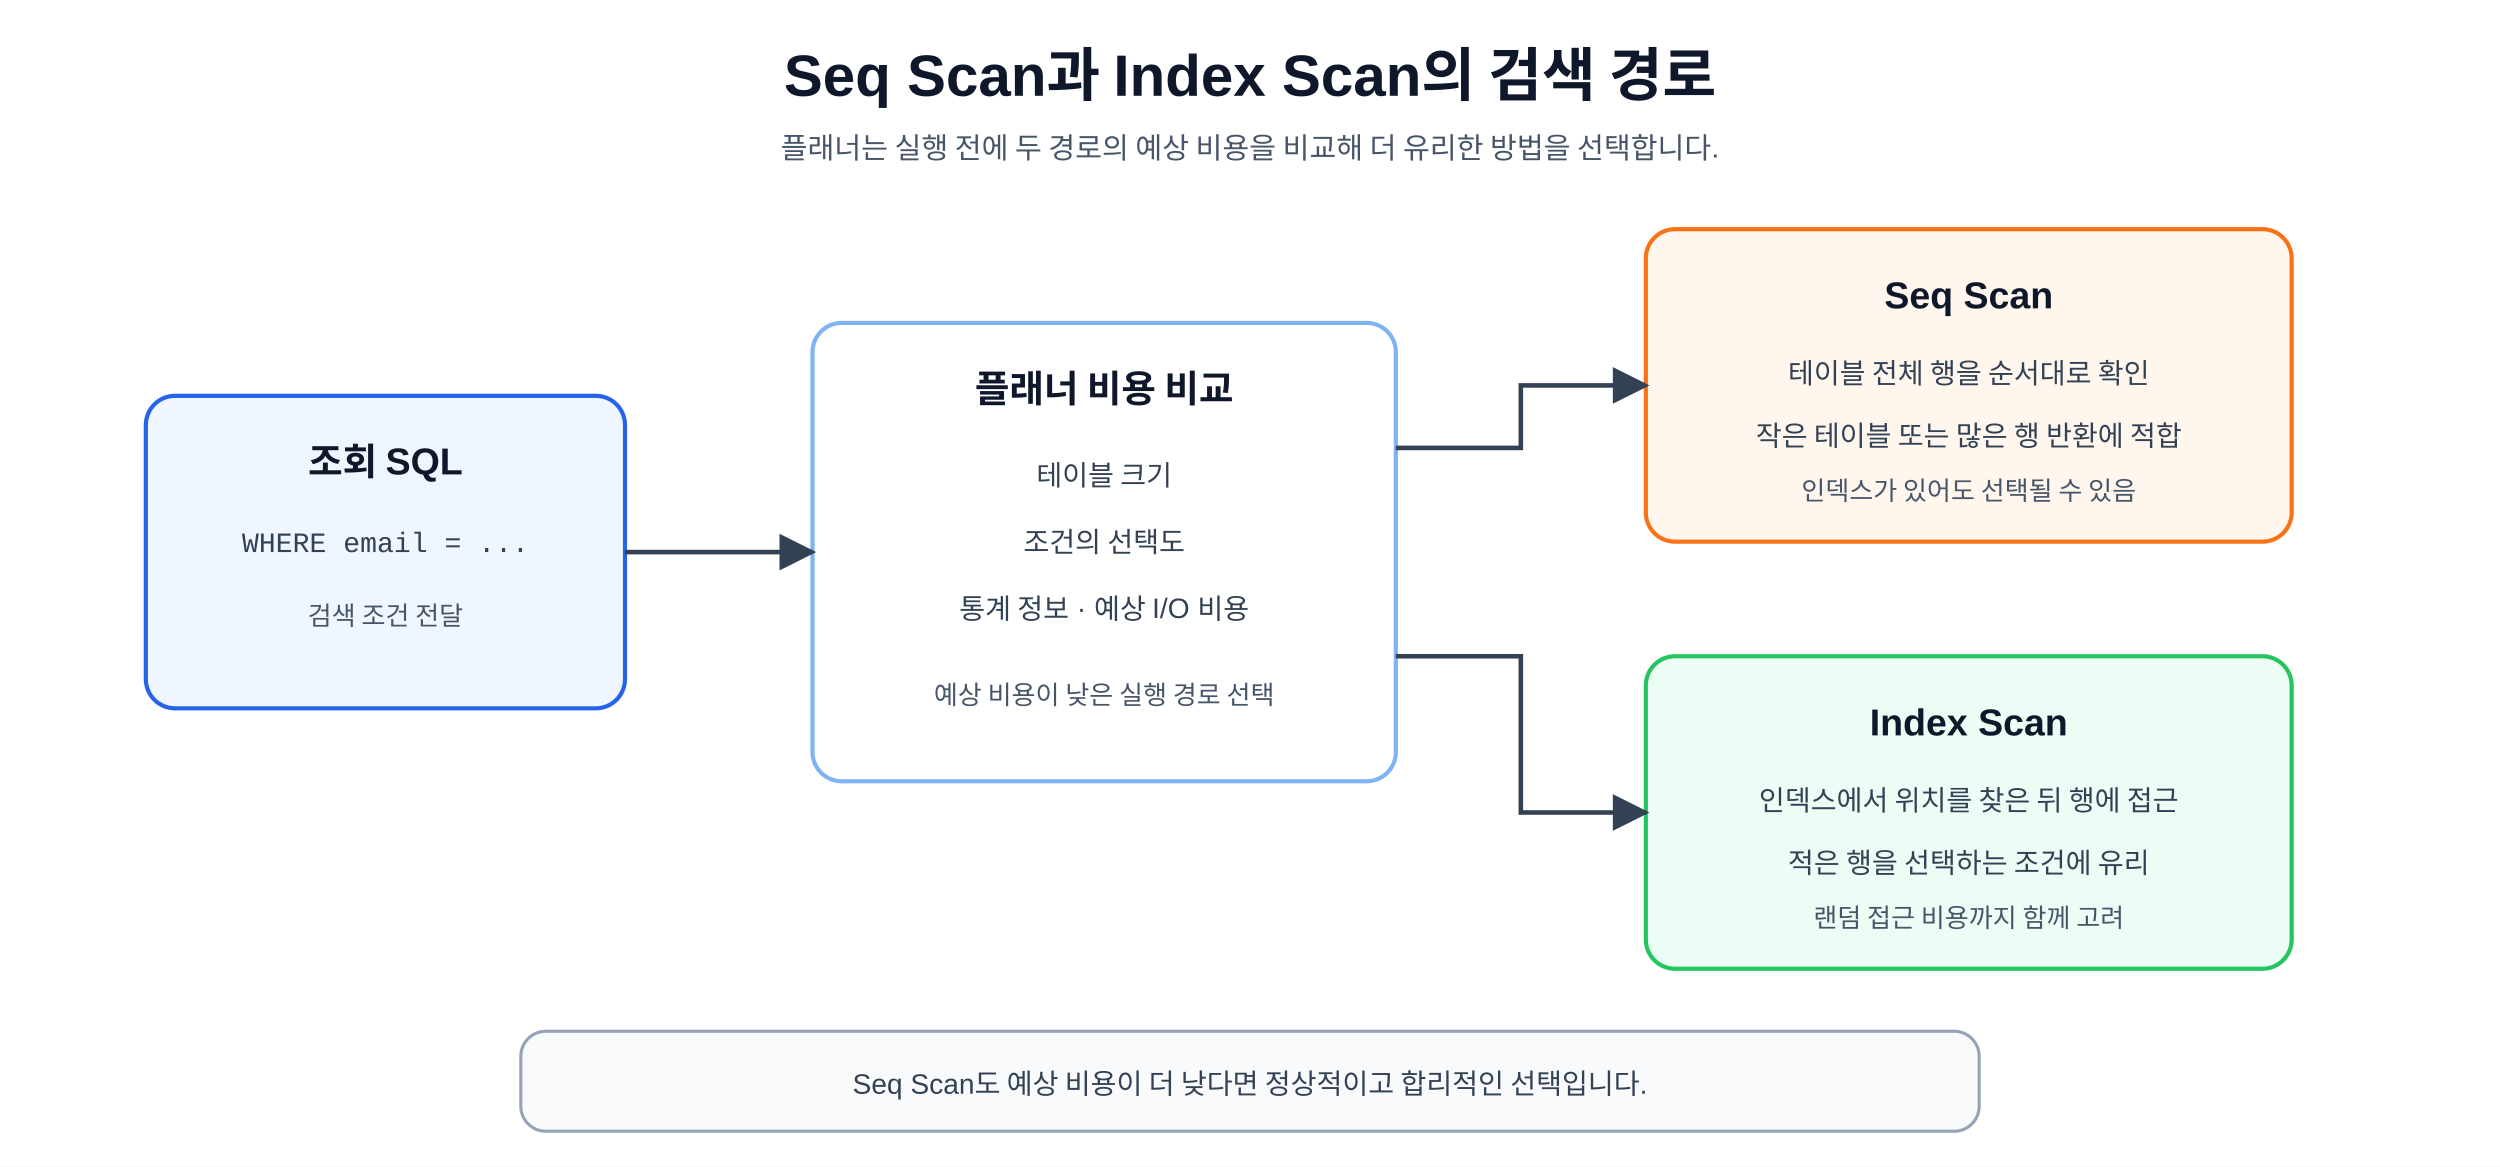
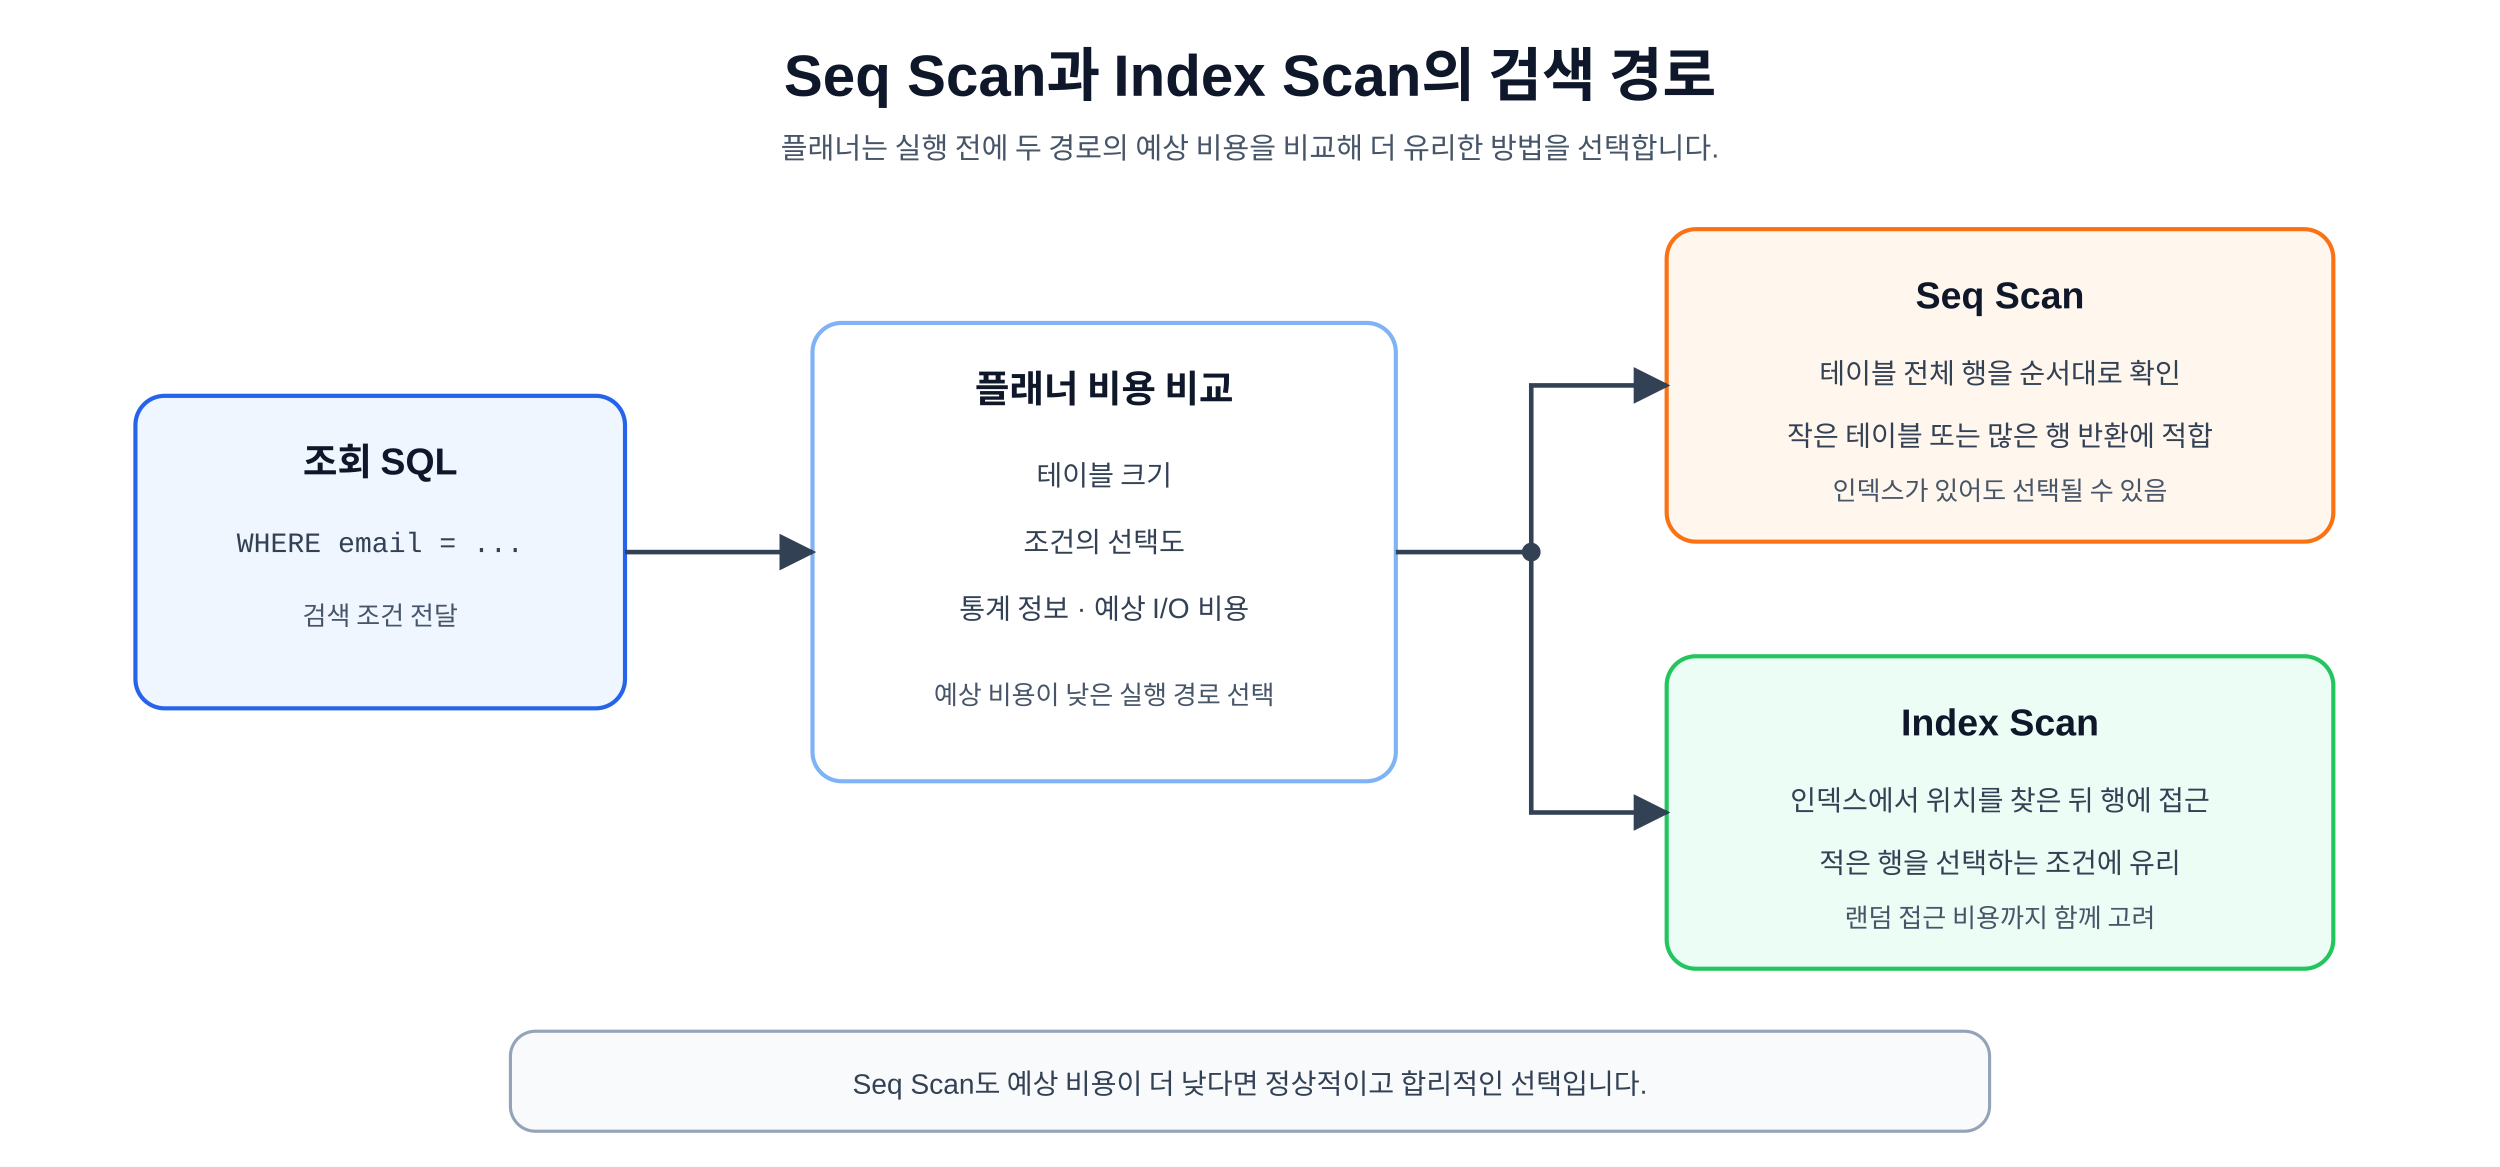
<svg xmlns="http://www.w3.org/2000/svg" width="100%" viewBox="0 0 1200 560" role="img" aria-labelledby="title desc" preserveAspectRatio="xMidYMid meet">
  <defs>
    <marker id="arrow" viewBox="0 0 10 10" refX="9" refY="5" markerWidth="8" markerHeight="8" orient="auto">
      <path d="M0 0 L10 5 L0 10 Z" fill="#334155" />
    </marker>
    <style>
      text {
        font-family: "Malgun Gothic", "Apple SD Gothic Neo", "Noto Sans KR", Arial, sans-serif;
        fill: #0f172a;
      }
      .mono {
        font-family: Consolas, D2Coding, "Courier New", monospace;
      }
      .title {
        font-size: 28px;
        font-weight: 700;
      }
      .sub {
        font-size: 14px;
        fill: #475569;
      }
      .box {
        stroke-width: 2;
        rx: 14;
        ry: 14;
      }
      .query {
        fill: #eff6ff;
        stroke: #2563eb;
      }
      .planner {
        fill: #ffffff;
        stroke: #7fb3f5;
      }
      .scan {
        fill: #fff7ed;
        stroke: #f97316;
      }
      .index {
        fill: #ecfdf5;
        stroke: #22c55e;
      }
      .note {
        fill: #f8fafc;
        stroke: #94a3b8;
        stroke-width: 1.5;
        rx: 12;
        ry: 12;
      }
      .head {
        font-size: 18px;
        font-weight: 700;
      }
      .body {
        font-size: 13.5px;
        fill: #334155;
      }
      .small {
        font-size: 12.5px;
        fill: #475569;
      }
-       .code {
-         font-size: 13px;
-         font-weight: 700;
-         fill: #1d4ed8;
-       }
      .arrow {
        stroke: #334155;
        stroke-width: 2.2;
        fill: none;
        marker-end: url(#arrow);
      }
+       .branch {
+         stroke: #334155;
+         stroke-width: 2.2;
+         fill: none;
+       }
    </style>
  </defs>
  <rect width="1200" height="560" fill="#ffffff" />
  <text x="600" y="46" text-anchor="middle" class="title">Seq Scan과 Index Scan의 검색 경로</text>
  <text x="600" y="76" text-anchor="middle" class="sub">플래너는 실행 전에 두 경로의 예상 비용을 비교해 더 유리한 방법을 선택합니다.</text>
-   <rect x="70" y="190" width="230" height="150" class="box query" />
-   <text x="185" y="228" text-anchor="middle" class="head">조회 SQL</text>
-   <text x="185" y="265" text-anchor="middle" class="body mono">WHERE email = ...</text>
-   <text x="185" y="300" text-anchor="middle" class="small">검색 조건 전달</text>
+   <rect x="65" y="190" width="235" height="150" class="box query" />
+   <text x="182.5" y="228" text-anchor="middle" class="head">조회 SQL</text>
+   <text x="182.5" y="265" text-anchor="middle" class="body mono">WHERE email = ...</text>
+   <text x="182.5" y="300" text-anchor="middle" class="small">검색 조건 전달</text>
  <rect x="390" y="155" width="280" height="220" class="box planner" />
  <text x="530" y="193" text-anchor="middle" class="head">플래너 비용 비교</text>
  <text x="530" y="233" text-anchor="middle" class="body">테이블 크기</text>
  <text x="530" y="265" text-anchor="middle" class="body">조건의 선택도</text>
  <text x="530" y="297" text-anchor="middle" class="body">통계 정보 · 예상 I/O 비용</text>
  <text x="530" y="338" text-anchor="middle" class="small">예상 비용이 낮은 실행 경로 선택</text>
-   <rect x="790" y="110" width="310" height="150" class="box scan" />
-   <text x="945" y="148" text-anchor="middle" class="head">Seq Scan</text>
-   <text x="945" y="184" text-anchor="middle" class="body">테이블 전체 행을 순서대로 확인</text>
-   <text x="945" y="214" text-anchor="middle" class="body">작은 테이블 또는 많은 행 반환에 적합</text>
-   <text x="945" y="240" text-anchor="middle" class="small">인덱스가 있어도 선택될 수 있음</text>
-   <rect x="790" y="315" width="310" height="150" class="box index" />
-   <text x="945" y="353" text-anchor="middle" class="head">Index Scan</text>
-   <text x="945" y="389" text-anchor="middle" class="body">인덱스에서 위치를 찾은 뒤 행에 접근</text>
-   <text x="945" y="419" text-anchor="middle" class="body">적은 행을 선택하는 조건에 유리</text>
-   <text x="945" y="445" text-anchor="middle" class="small">랜덤 접근 비용까지 함께 고려</text>
+   <rect x="800" y="110" width="320" height="150" class="box scan" />
+   <text x="960" y="148" text-anchor="middle" class="head">Seq Scan</text>
+   <text x="960" y="184" text-anchor="middle" class="body">테이블 전체 행을 순서대로 확인</text>
+   <text x="960" y="214" text-anchor="middle" class="body">작은 테이블 또는 많은 행 반환에 적합</text>
+   <text x="960" y="240" text-anchor="middle" class="small">인덱스가 있어도 선택될 수 있음</text>
+   <rect x="800" y="315" width="320" height="150" class="box index" />
+   <text x="960" y="353" text-anchor="middle" class="head">Index Scan</text>
+   <text x="960" y="389" text-anchor="middle" class="body">인덱스에서 위치를 찾은 뒤 행에 접근</text>
+   <text x="960" y="419" text-anchor="middle" class="body">적은 행을 선택하는 조건에 유리</text>
+   <text x="960" y="445" text-anchor="middle" class="small">랜덤 접근 비용까지 함께 고려</text>
  <path d="M300 265 H390" class="arrow" />
-   <path d="M670 215 H730 V185 H790" class="arrow" />
-   <path d="M670 315 H730 V390 H790" class="arrow" />
-   <rect x="250" y="495" width="700" height="48" class="note" />
+   <path d="M670 265 H735" class="branch" />
+   <circle cx="735" cy="265" r="4.5" fill="#334155" />
+   <path d="M735 265 V185 H800" class="arrow" />
+   <path d="M735 265 V390 H800" class="arrow" />
+   <rect x="245" y="495" width="710" height="48" class="note" />
  <text x="600" y="525" text-anchor="middle" class="body">Seq Scan도 예상 비용이 더 낮다면 정상적이고 합리적인 선택입니다.</text>
</svg>
